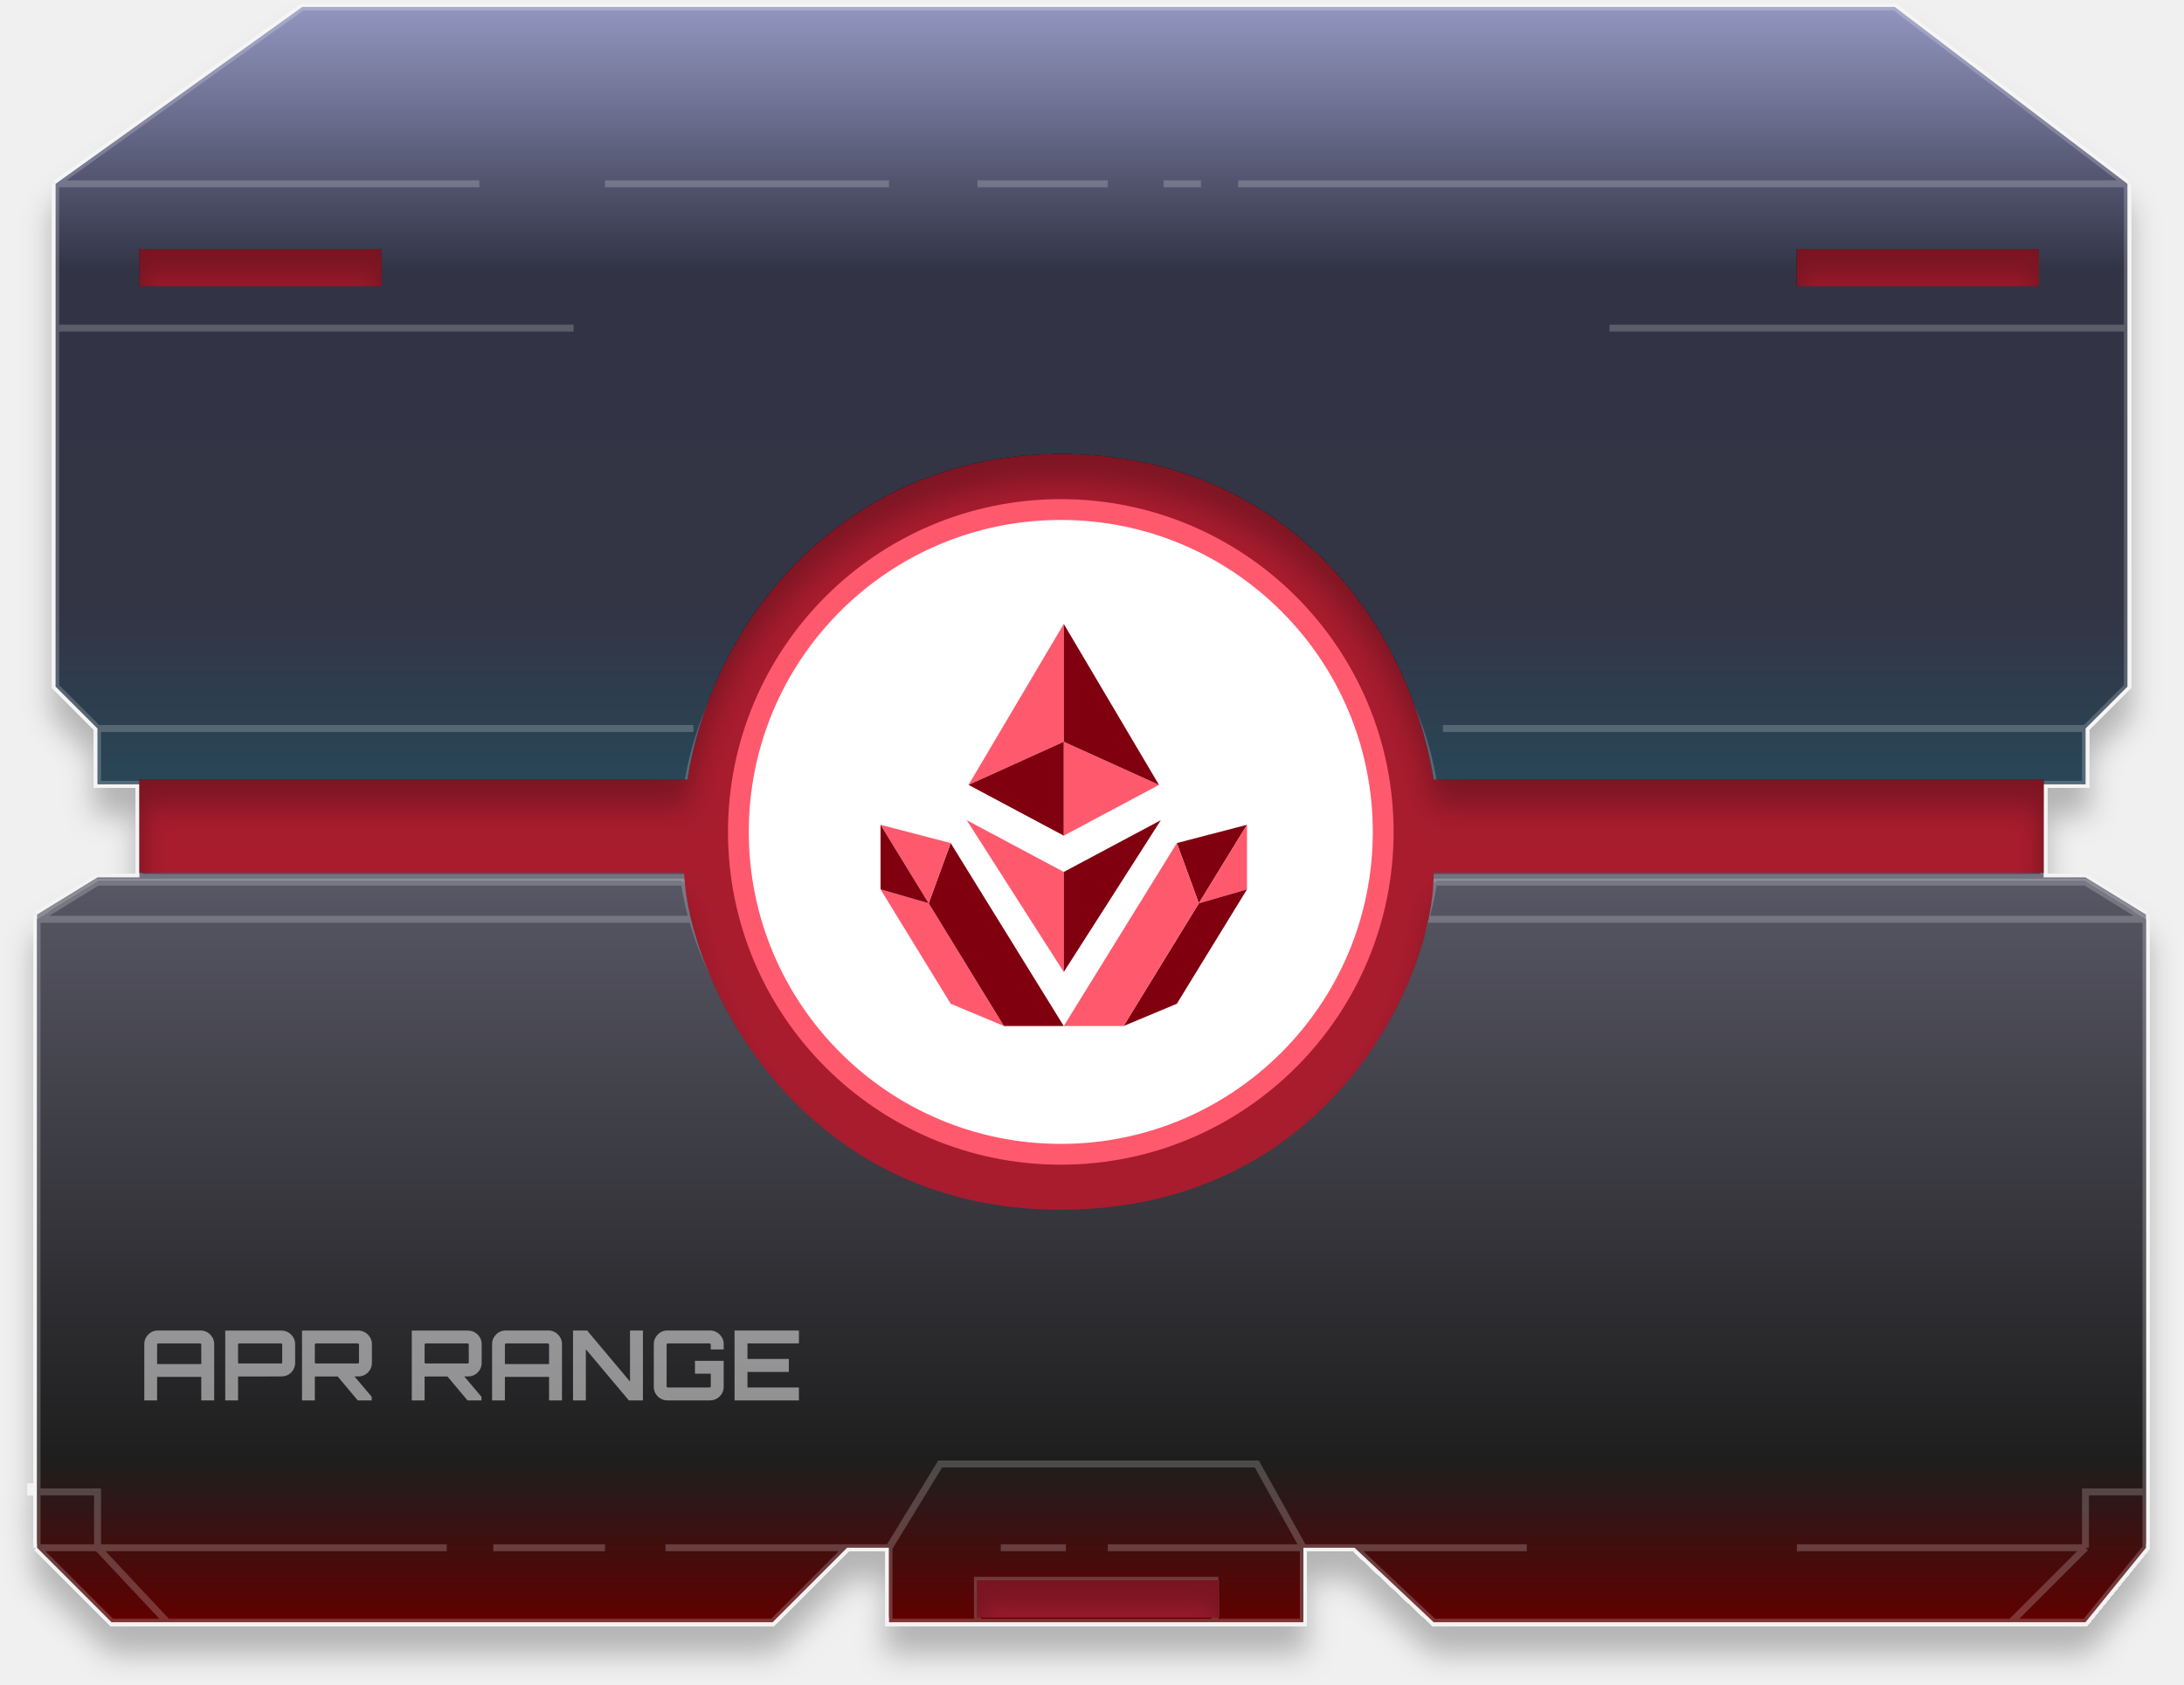
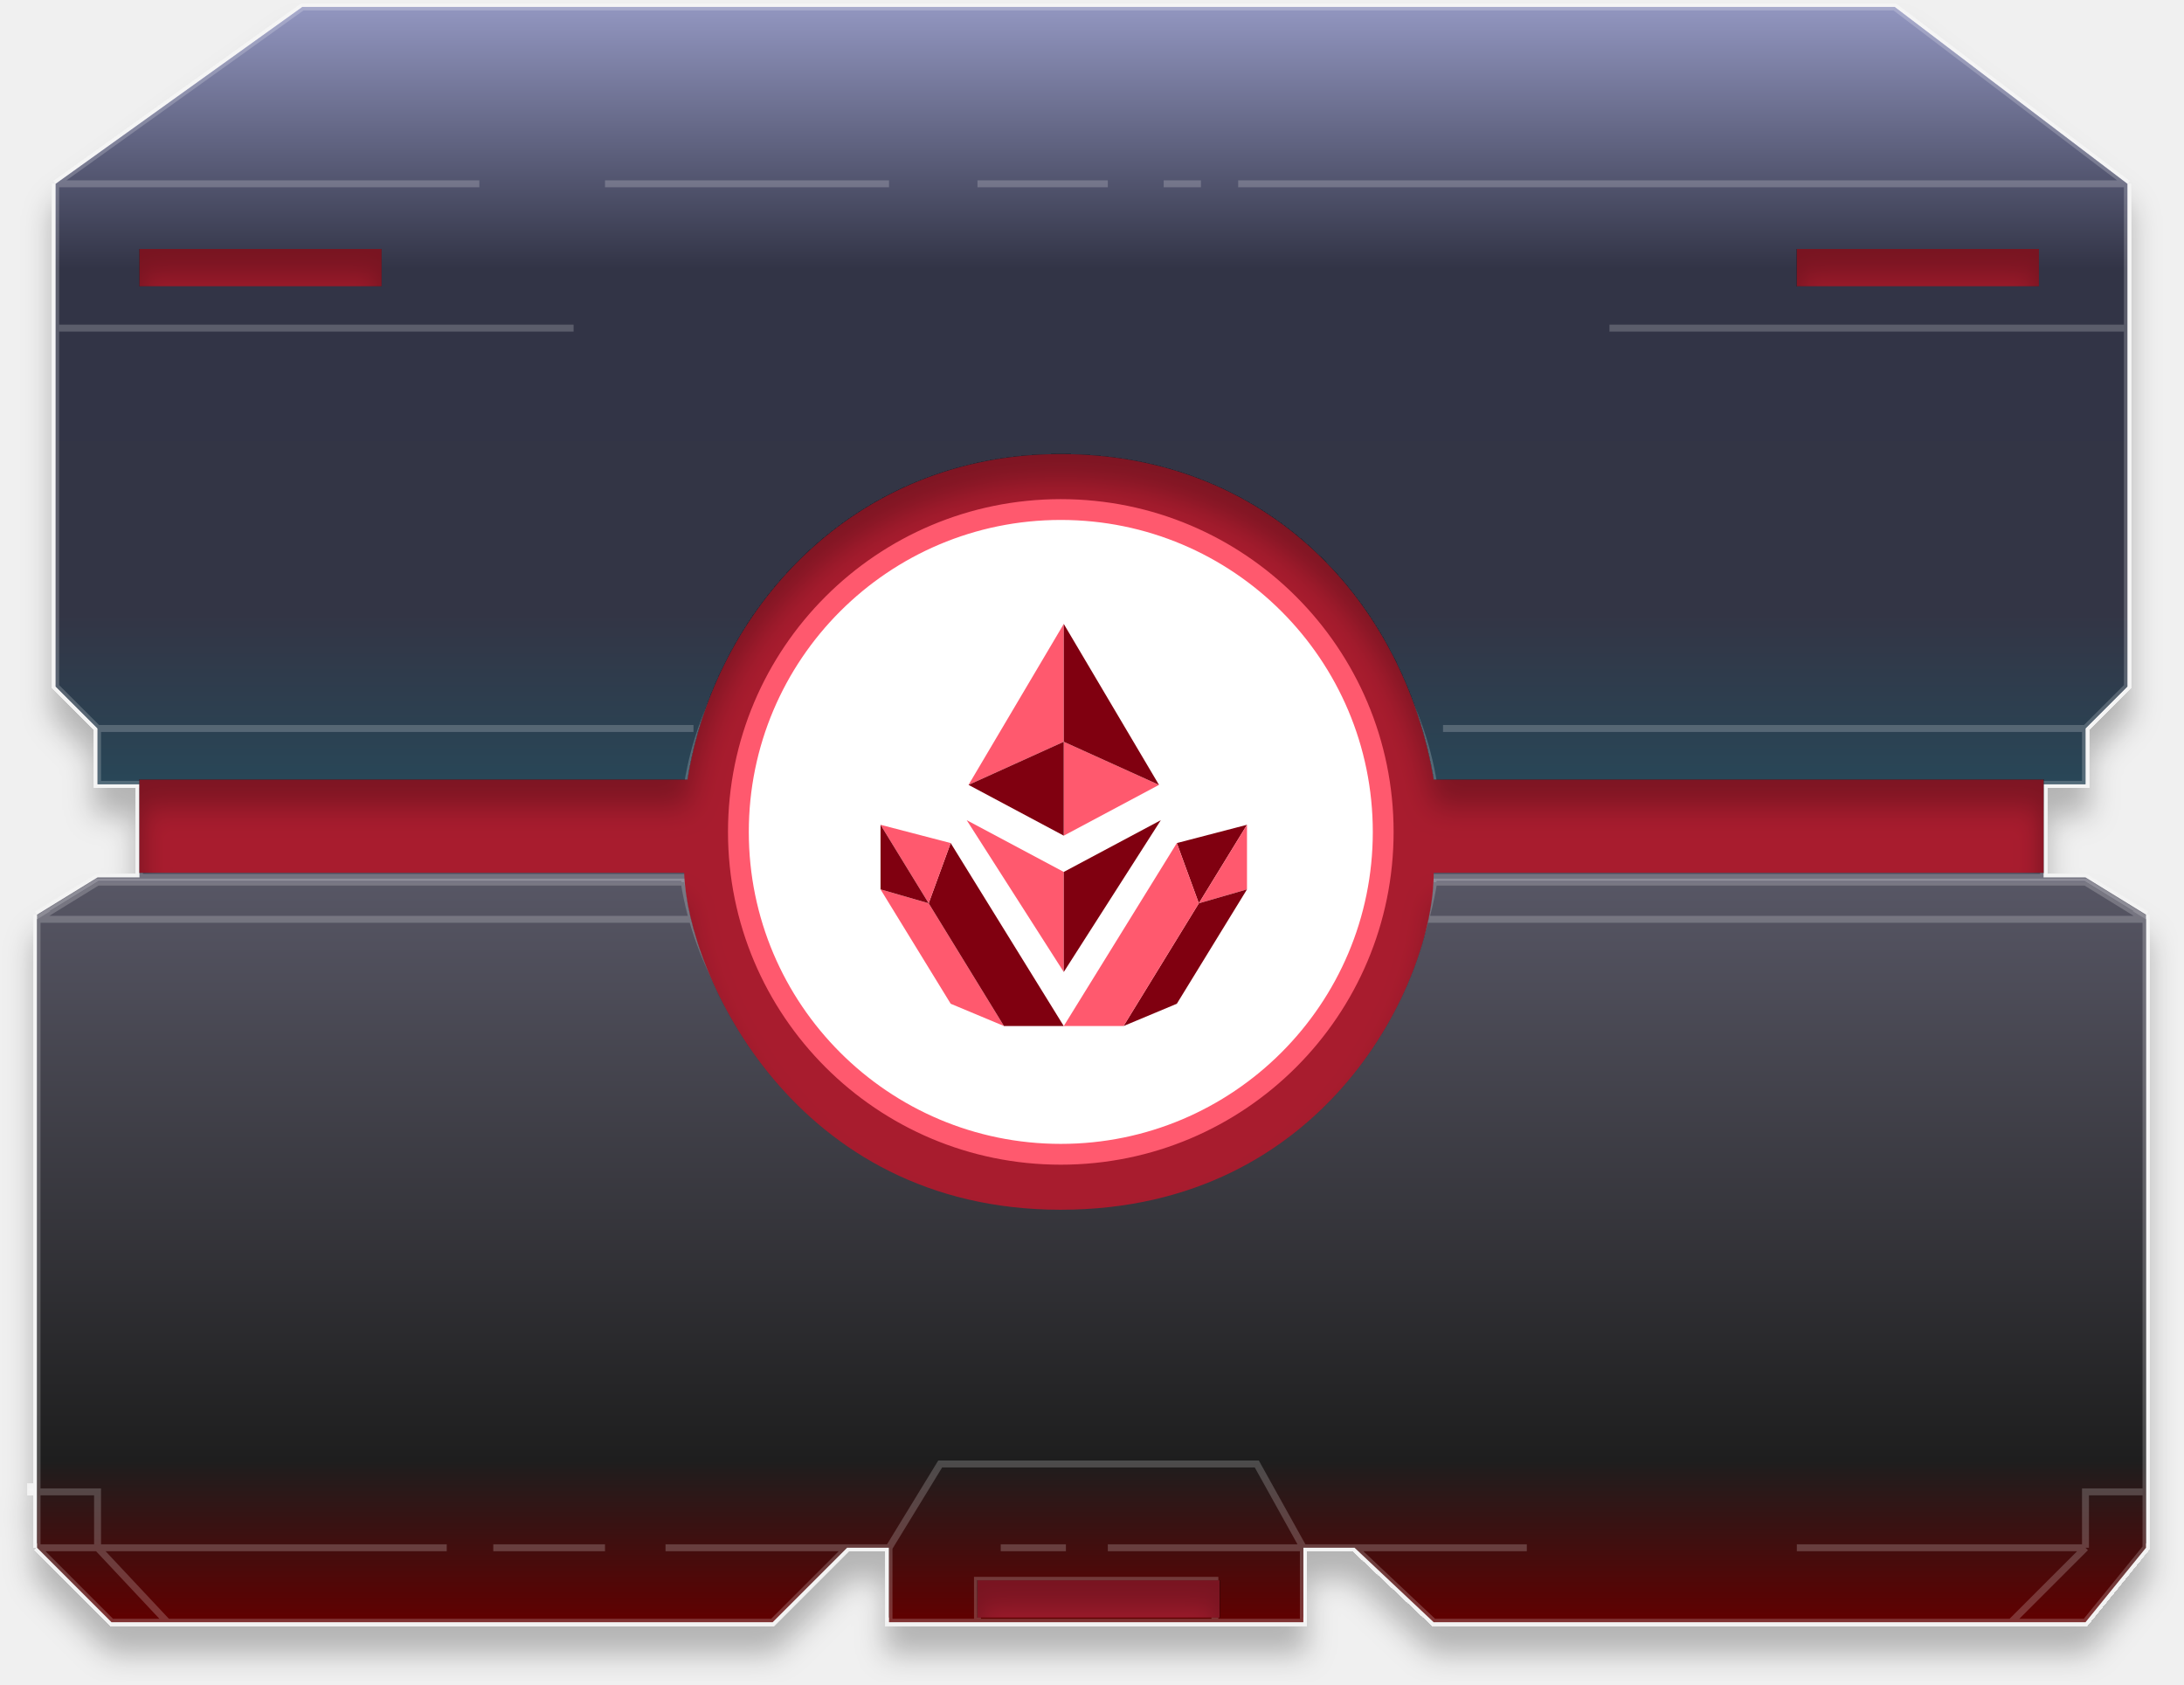
<svg xmlns="http://www.w3.org/2000/svg" width="315" height="243" viewBox="0 0 315 243" fill="none">
-   <g filter="url(#filter0_d_1_28)">
-     <path d="M8.029 26.516L43.617 1H156.424H159.781H273.259L306.833 26.516V47.331V99.035L300.79 105.078V113.135H294.746V126.565H300.79L309.519 131.937V166.853V173.568V214.527V222.585L300.79 233.329H290.046H206.784L195.369 222.585H187.983V233.329H175.225H140.98H128.222V222.585H122.179L111.435 233.329H24.144H16.087L5.343 222.585V214.527V131.937L14.072 126.565H20.115V113.135H14.072V105.078L8.029 99.035V47.331V26.516Z" fill="url(#paint0_linear_1_28)" />
+   <g filter="url(#filter0_d_32_21)">
+     <path d="M8.029 26.516L43.617 1H156.424H159.781H273.259L306.833 26.516V47.331V99.035L300.79 105.078V113.135H294.746V126.565H300.79L309.519 131.937V166.853V173.568V214.527V222.585L300.79 233.329H290.046H206.784L195.369 222.585H187.983V233.329H175.225H140.98H128.222V222.585H122.179L111.435 233.329H24.144H16.087L5.343 222.585V214.527V131.937L14.072 126.565H20.115V113.135H14.072V105.078L8.029 99.035V47.331V26.516Z" fill="url(#paint0_linear_32_21)" />
    <path d="M8.029 26.516L43.617 1H156.424H159.781H273.259L306.833 26.516M8.029 26.516H69.133M8.029 26.516V47.331M14.072 105.078L8.029 99.035V47.331M14.072 105.078V113.135H20.115M14.072 105.078H100.02M300.79 105.078L306.833 99.035V47.331M300.79 105.078V113.135H294.746M300.79 105.078H208.127M306.833 26.516H178.582M306.833 26.516V47.331M87.262 26.516H128.222M140.98 26.516H159.781M167.839 26.516H173.21M8.029 47.331H306.833M294.746 113.135V126.565M294.746 113.135H206.784C202.925 88.824 180.304 70.161 152.976 70.161C125.647 70.161 103.026 88.824 99.168 113.135H20.115M294.746 126.565H300.79L309.519 131.937M294.746 126.565H206.784C202.925 150.876 180.304 170.882 152.976 170.882C125.647 170.882 102.536 150.876 98.677 126.565H20.115M20.115 126.565V113.135M20.115 126.565H14.072L5.343 131.937M5.343 131.937V222.585M5.343 131.937H100.02M5.343 222.585L16.087 233.329H24.144M5.343 222.585H64.432M122.179 222.585L111.435 233.329H24.144M122.179 222.585H128.222M122.179 222.585H95.991M128.222 222.585L135.608 210.499H181.268L187.983 222.585M128.222 222.585V233.329H140.98M187.983 222.585H195.369M187.983 222.585V233.329H175.225M187.983 222.585H159.781M195.369 222.585L206.784 233.329H290.046M195.369 222.585H220.213M309.519 131.937V166.853V173.568V214.527M309.519 131.937H204.769M4 214.527H14.072V222.585L24.144 233.329M309.519 214.527V222.585L300.79 233.329H290.046M309.519 214.527H300.79V222.585M300.79 222.585L290.046 233.329M300.79 222.585H259.159M71.147 222.585H87.262M144.337 222.585H153.738M140.98 233.329V227.285H175.225V233.329M140.98 233.329H175.225" stroke="white" stroke-opacity="0.2" />
-     <path d="M14.072 127.236H20.115H98.677C98.966 129.053 99.362 130.845 99.859 132.608C106.014 154.426 127.69 171.553 152.976 171.553C178.262 171.553 199.518 154.426 205.61 132.608C206.102 130.845 206.495 129.053 206.784 127.236H294.746H300.79L309.519 132.608V167.524V174.239V215.198V223.256L300.79 234H290.046H206.784L195.369 223.256H187.983V234H175.225H140.98H128.222V223.256H122.179L111.435 234H24.144H16.087L5.343 223.256V215.198V132.608L14.072 127.236Z" fill="url(#paint1_linear_1_28)" />
-     <path d="M5.343 132.608L14.072 127.236H20.115H98.677C102.536 151.548 125.647 171.553 152.976 171.553C180.304 171.553 202.925 151.548 206.784 127.236H294.746H300.79L309.519 132.608M5.343 132.608V223.256M5.343 132.608H100.02M5.343 223.256L16.087 234H24.144M5.343 223.256H64.432M122.179 223.256L111.435 234H24.144M122.179 223.256H128.222M122.179 223.256H95.991M128.222 223.256L135.608 211.17H181.268L187.983 223.256M128.222 223.256V234H140.98M187.983 223.256H195.369M187.983 223.256V234H175.225M187.983 223.256H159.781M195.369 223.256L206.784 234H290.046M195.369 223.256H220.213M309.519 132.608V167.524V174.239V215.198M309.519 132.608H204.769M4 215.198H14.072V223.256L24.144 234M309.519 215.198V223.256L300.79 234H290.046M309.519 215.198H300.79V223.256M300.79 223.256L290.046 234M300.79 223.256H259.159M71.147 223.256H87.262M144.337 223.256H153.738M140.98 234V227.956H175.225V234M140.98 234H175.225" stroke="white" stroke-opacity="0.2" />
-     <path d="M43.618 1L8.03 26.516V47.331V99.035L14.073 105.078V113.135H20.117H99.169C103.028 88.824 125.649 70.161 152.977 70.161C180.305 70.161 202.926 88.824 206.785 113.135H294.748H300.791V105.078L306.834 99.035V47.331V26.516L273.261 1H159.782H156.425H43.618Z" fill="url(#paint2_linear_1_28)" />
+     <path d="M14.072 127.236H20.115H98.677C98.966 129.053 99.362 130.845 99.859 132.608C106.014 154.426 127.69 171.553 152.976 171.553C178.262 171.553 199.518 154.426 205.61 132.608C206.102 130.845 206.495 129.053 206.784 127.236H294.746H300.79L309.519 132.608V167.524V174.239V215.198V223.256L300.79 234H290.046H206.784L195.369 223.256H187.983V234H175.225H140.98H128.222V223.256H122.179L111.435 234H24.144H16.087L5.343 223.256V215.198V132.608L14.072 127.236Z" fill="url(#paint1_linear_32_21)" />
+     <path d="M5.343 132.608L14.072 127.236H20.115H98.677C102.536 151.547 125.647 171.553 152.976 171.553C180.304 171.553 202.925 151.547 206.784 127.236H294.746H300.79L309.519 132.608M5.343 132.608V223.256M5.343 132.608H100.02M5.343 223.256L16.087 234H24.144M5.343 223.256H64.432M122.179 223.256L111.435 234H24.144M122.179 223.256H128.222M122.179 223.256H95.991M128.222 223.256L135.608 211.17H181.268L187.983 223.256M128.222 223.256V234H140.98M187.983 223.256H195.369M187.983 223.256V234H175.225M187.983 223.256H159.781M195.369 223.256L206.784 234H290.046M195.369 223.256H220.213M309.519 132.608V167.524V174.239V215.198M309.519 132.608H204.769M4 215.198H14.072V223.256L24.144 234M309.519 215.198V223.256L300.79 234H290.046M309.519 215.198H300.79V223.256M300.79 223.256L290.046 234M300.79 223.256H259.159M71.147 223.256H87.262M144.337 223.256H153.738M140.98 234V227.956H175.225V234M140.98 234H175.225" stroke="white" stroke-opacity="0.2" />
+     <path d="M43.618 1L8.03 26.516V47.331V99.035L14.073 105.078V113.135H20.117H99.169C103.028 88.824 125.649 70.161 152.977 70.161C180.305 70.161 202.926 88.824 206.785 113.135H294.748H300.791V105.078L306.834 99.035V47.331V26.516L273.261 1H159.782H156.425H43.618Z" fill="url(#paint2_linear_32_21)" />
    <path d="M8.03 26.516L43.618 1H156.425H159.782H273.261L306.834 26.516M8.03 26.516H69.134M8.03 26.516V47.331M14.073 105.078L8.03 99.035V47.331M14.073 105.078V113.135H20.117H99.169C103.028 88.824 125.649 70.161 152.977 70.161C180.305 70.161 202.926 88.824 206.785 113.135H294.748H300.791V105.078M14.073 105.078H100.022M300.791 105.078L306.834 99.035V47.331M300.791 105.078H208.128M306.834 26.516H178.584M306.834 26.516V47.331M87.264 26.516H128.223M140.981 26.516H159.782M167.84 26.516H173.212M8.03 47.331H82.731M306.834 47.331H232.133" stroke="white" stroke-opacity="0.2" />
    <path d="M105.486 113.807C105.205 115.784 105.059 117.801 105.059 119.85C105.059 121.438 105.316 124.551 105.316 124.551M105.486 113.807C108.614 91.818 128.576 74.862 152.734 74.862C177.381 74.862 197.661 92.513 200.151 115.15M105.486 113.807C102.658 113.359 95.32 114.479 95.32 119.85C95.32 125.222 106.659 124.551 105.316 124.551M105.316 124.551C107.807 147.188 128.086 164.839 152.734 164.839C177.137 164.839 197.258 147.536 200.072 125.222M200.151 115.15C200.321 116.695 200.408 118.263 200.408 119.85C200.408 121.668 200.294 123.461 200.072 125.222M200.151 115.15C203.481 115.15 210.141 116.09 210.141 119.85C210.141 123.611 203.428 124.998 200.072 125.222" stroke="white" stroke-opacity="0.2" />
-     <g filter="url(#filter1_i_1_28)">
+     <g filter="url(#filter1_i_32_21)">
      <path d="M294.745 125.893V112.463H206.783C202.5 87 183 65.5 152.974 65.5C122.949 65.5 103.025 88.152 99.166 112.463H20.114V125.893H98.676C99.166 140.5 114.5 174.5 152.974 174.5C191.449 174.5 206.783 141.5 206.783 125.893H294.745Z" fill="#A81C2E" />
    </g>
    <circle cx="153" cy="120" r="46.5" fill="white" stroke="#FF596E" stroke-width="3" />
    <path d="M139.691 113.216L153.426 106.996V90L139.691 113.216Z" fill="#FF596E" />
    <path d="M153.427 106.995V120.541L167.161 113.216L153.427 106.995Z" fill="#FF596E" />
    <path d="M153.426 106.995V120.541L139.694 113.216L153.426 106.995Z" fill="#800010" />
    <path d="M167.161 113.216L153.427 106.996V90L167.161 113.216Z" fill="#800010" />
    <path d="M153.426 125.77V140.205L139.427 118.303L153.426 125.77Z" fill="#FF596E" />
    <path d="M153.427 125.77V140.205L167.428 118.303L153.427 125.77Z" fill="#800010" />
    <path d="M169.736 121.608L172.909 130.297L179.854 118.971L169.736 121.608Z" fill="#800010" />
    <path d="M172.91 130.297L179.855 128.289V118.971L172.91 130.297Z" fill="#FF596E" />
    <path d="M179.855 128.289L169.736 144.786L162.051 148L172.91 130.298L179.855 128.289Z" fill="#800010" />
    <path d="M127 128.289L137.119 144.786L144.804 148L133.945 130.298L127 128.289Z" fill="#FF596E" />
    <path d="M153.425 148L137.118 121.609L133.944 130.297L144.803 148H153.425Z" fill="#800010" />
    <path d="M137.119 121.608L133.945 130.297L127 118.971L137.119 121.608Z" fill="#FF596E" />
    <path d="M133.945 130.297L127 128.289V118.971L133.945 130.297Z" fill="#800010" />
    <path d="M153.427 148L169.736 121.609L172.91 130.297L162.051 148H153.427Z" fill="#FF596E" />
-     <g filter="url(#filter2_i_1_28)">
+     <g filter="url(#filter2_i_32_21)">
      <rect x="140.982" y="227.957" width="34.916" height="5.372" fill="#A11B2C" />
    </g>
-     <g filter="url(#filter3_i_1_28)">
+     <g filter="url(#filter3_i_32_21)">
      <rect x="20.114" y="35.916" width="34.916" height="5.372" fill="#A11B2C" />
    </g>
-     <g filter="url(#filter4_i_1_28)">
+     <g filter="url(#filter4_i_32_21)">
      <rect x="259.157" y="35.916" width="34.916" height="5.372" fill="#A11B2C" />
    </g>
  </g>
-   <path opacity="0.5" d="M20.812 202V193.866C20.812 193.511 20.901 193.189 21.078 192.9C21.255 192.601 21.489 192.363 21.778 192.186C22.077 192.009 22.403 191.92 22.758 191.92H28.932C29.287 191.92 29.613 192.009 29.912 192.186C30.211 192.363 30.449 192.601 30.626 192.9C30.803 193.189 30.892 193.511 30.892 193.866V202H29.03V198.612H22.66V202H20.812ZM22.66 196.764H29.03V193.95C29.03 193.903 29.011 193.866 28.974 193.838C28.937 193.801 28.895 193.782 28.848 193.782H22.828C22.781 193.782 22.739 193.801 22.702 193.838C22.674 193.866 22.66 193.903 22.66 193.95V196.764ZM32.487 202V191.934H40.607C40.962 191.934 41.288 192.023 41.587 192.2C41.886 192.377 42.124 192.615 42.301 192.914C42.478 193.203 42.567 193.525 42.567 193.88V196.596C42.567 196.951 42.478 197.277 42.301 197.576C42.124 197.875 41.886 198.113 41.587 198.29C41.288 198.458 40.962 198.542 40.607 198.542L34.335 198.556V202H32.487ZM34.503 196.68H40.523C40.57 196.68 40.612 196.666 40.649 196.638C40.687 196.61 40.705 196.573 40.705 196.526V193.95C40.705 193.903 40.687 193.866 40.649 193.838C40.612 193.801 40.57 193.782 40.523 193.782H34.503C34.456 193.782 34.414 193.801 34.377 193.838C34.349 193.866 34.335 193.903 34.335 193.95V196.526C34.335 196.573 34.349 196.61 34.377 196.638C34.414 196.666 34.456 196.68 34.503 196.68ZM51.597 202L48.559 198.374H50.981L53.613 201.482V202H51.597ZM43.561 202V191.934H51.681C52.036 191.934 52.363 192.023 52.661 192.2C52.96 192.377 53.198 192.615 53.375 192.914C53.553 193.203 53.641 193.525 53.641 193.88V196.596C53.641 196.951 53.553 197.277 53.375 197.576C53.198 197.875 52.96 198.113 52.661 198.29C52.363 198.458 52.036 198.542 51.681 198.542L45.409 198.556V202H43.561ZM45.577 196.68H51.597C51.644 196.68 51.686 196.666 51.723 196.638C51.761 196.61 51.779 196.573 51.779 196.526V193.95C51.779 193.903 51.761 193.866 51.723 193.838C51.686 193.801 51.644 193.782 51.597 193.782H45.577C45.531 193.782 45.489 193.801 45.451 193.838C45.423 193.866 45.409 193.903 45.409 193.95V196.526C45.409 196.573 45.423 196.61 45.451 196.638C45.489 196.666 45.531 196.68 45.577 196.68ZM67.429 202L64.391 198.374H66.813L69.445 201.482V202H67.429ZM59.393 202V191.934H67.513C67.868 191.934 68.195 192.023 68.493 192.2C68.792 192.377 69.03 192.615 69.207 192.914C69.385 193.203 69.473 193.525 69.473 193.88V196.596C69.473 196.951 69.385 197.277 69.207 197.576C69.03 197.875 68.792 198.113 68.493 198.29C68.195 198.458 67.868 198.542 67.513 198.542L61.241 198.556V202H59.393ZM61.409 196.68H67.429C67.476 196.68 67.518 196.666 67.555 196.638C67.593 196.61 67.611 196.573 67.611 196.526V193.95C67.611 193.903 67.593 193.866 67.555 193.838C67.518 193.801 67.476 193.782 67.429 193.782H61.409C61.363 193.782 61.321 193.801 61.283 193.838C61.255 193.866 61.241 193.903 61.241 193.95V196.526C61.241 196.573 61.255 196.61 61.283 196.638C61.321 196.666 61.363 196.68 61.409 196.68ZM70.974 202V193.866C70.974 193.511 71.063 193.189 71.24 192.9C71.417 192.601 71.651 192.363 71.94 192.186C72.239 192.009 72.565 191.92 72.92 191.92H79.094C79.449 191.92 79.775 192.009 80.074 192.186C80.373 192.363 80.611 192.601 80.788 192.9C80.965 193.189 81.054 193.511 81.054 193.866V202H79.192V198.612H72.822V202H70.974ZM72.822 196.764H79.192V193.95C79.192 193.903 79.173 193.866 79.136 193.838C79.099 193.801 79.057 193.782 79.01 193.782H72.99C72.943 193.782 72.901 193.801 72.864 193.838C72.836 193.866 72.822 193.903 72.822 193.95V196.764ZM82.649 202V191.92H84.679L90.867 199.284V191.92H92.729V202H90.699L84.497 194.622V202H82.649ZM96.244 202C95.889 202 95.562 201.911 95.264 201.734C94.974 201.557 94.741 201.323 94.564 201.034C94.386 200.735 94.298 200.409 94.298 200.054V193.866C94.298 193.511 94.386 193.189 94.564 192.9C94.741 192.601 94.974 192.363 95.264 192.186C95.562 192.009 95.889 191.92 96.244 191.92H102.418C102.772 191.92 103.099 192.009 103.398 192.186C103.696 192.363 103.934 192.601 104.112 192.9C104.289 193.189 104.378 193.511 104.378 193.866V194.65H102.516V193.95C102.516 193.903 102.497 193.866 102.46 193.838C102.422 193.801 102.38 193.782 102.334 193.782H96.314C96.267 193.782 96.225 193.801 96.188 193.838C96.16 193.866 96.146 193.903 96.146 193.95V199.97C96.146 200.017 96.16 200.059 96.188 200.096C96.225 200.124 96.267 200.138 96.314 200.138H102.334C102.38 200.138 102.422 200.124 102.46 200.096C102.497 200.059 102.516 200.017 102.516 199.97V198.15H100.234V196.288H104.378V200.054C104.378 200.409 104.289 200.735 104.112 201.034C103.934 201.323 103.696 201.557 103.398 201.734C103.099 201.911 102.772 202 102.418 202H96.244ZM105.947 202V191.92H115.229V193.782H107.809V196.022H113.773V197.898H107.809V200.138H115.229V202H105.947Z" fill="white" />
  <defs>
-     <filter id="filter0_d_1_28" x="0" y="0.5" width="314.019" height="242" filterUnits="userSpaceOnUse" color-interpolation-filters="sRGB">
+     <filter id="filter0_d_32_21" x="0" y="0.5" width="314.019" height="242" filterUnits="userSpaceOnUse" color-interpolation-filters="sRGB">
      <feFlood flood-opacity="0" result="BackgroundImageFix" />
      <feColorMatrix in="SourceAlpha" type="matrix" values="0 0 0 0 0 0 0 0 0 0 0 0 0 0 0 0 0 0 127 0" result="hardAlpha" />
      <feOffset dy="4" />
      <feGaussianBlur stdDeviation="2" />
      <feComposite in2="hardAlpha" operator="out" />
      <feColorMatrix type="matrix" values="0 0 0 0 0 0 0 0 0 0 0 0 0 0 0 0 0 0 0.25 0" />
-       <feBlend mode="normal" in2="BackgroundImageFix" result="effect1_dropShadow_1_28" />
-       <feBlend mode="normal" in="SourceGraphic" in2="effect1_dropShadow_1_28" result="shape" />
+       <feBlend mode="normal" in2="BackgroundImageFix" result="effect1_dropShadow_32_21" />
+       <feBlend mode="normal" in="SourceGraphic" in2="effect1_dropShadow_32_21" result="shape" />
    </filter>
-     <filter id="filter1_i_1_28" x="20.114" y="65.5" width="274.631" height="113" filterUnits="userSpaceOnUse" color-interpolation-filters="sRGB">
+     <filter id="filter1_i_32_21" x="20.114" y="65.5" width="274.631" height="113" filterUnits="userSpaceOnUse" color-interpolation-filters="sRGB">
      <feFlood flood-opacity="0" result="BackgroundImageFix" />
      <feBlend mode="normal" in="SourceGraphic" in2="BackgroundImageFix" result="shape" />
      <feColorMatrix in="SourceAlpha" type="matrix" values="0 0 0 0 0 0 0 0 0 0 0 0 0 0 0 0 0 0 127 0" result="hardAlpha" />
      <feOffset dy="4" />
      <feGaussianBlur stdDeviation="2" />
      <feComposite in2="hardAlpha" operator="arithmetic" k2="-1" k3="1" />
      <feColorMatrix type="matrix" values="0 0 0 0 0 0 0 0 0 0 0 0 0 0 0 0 0 0 0.25 0" />
-       <feBlend mode="normal" in2="shape" result="effect1_innerShadow_1_28" />
+       <feBlend mode="normal" in2="shape" result="effect1_innerShadow_32_21" />
    </filter>
-     <filter id="filter2_i_1_28" x="140.982" y="227.957" width="34.916" height="9.372" filterUnits="userSpaceOnUse" color-interpolation-filters="sRGB">
+     <filter id="filter2_i_32_21" x="140.982" y="227.957" width="34.916" height="9.372" filterUnits="userSpaceOnUse" color-interpolation-filters="sRGB">
      <feFlood flood-opacity="0" result="BackgroundImageFix" />
      <feBlend mode="normal" in="SourceGraphic" in2="BackgroundImageFix" result="shape" />
      <feColorMatrix in="SourceAlpha" type="matrix" values="0 0 0 0 0 0 0 0 0 0 0 0 0 0 0 0 0 0 127 0" result="hardAlpha" />
      <feOffset dy="4" />
      <feGaussianBlur stdDeviation="2" />
      <feComposite in2="hardAlpha" operator="arithmetic" k2="-1" k3="1" />
      <feColorMatrix type="matrix" values="0 0 0 0 0 0 0 0 0 0 0 0 0 0 0 0 0 0 0.25 0" />
-       <feBlend mode="normal" in2="shape" result="effect1_innerShadow_1_28" />
+       <feBlend mode="normal" in2="shape" result="effect1_innerShadow_32_21" />
    </filter>
-     <filter id="filter3_i_1_28" x="20.114" y="35.916" width="34.916" height="9.372" filterUnits="userSpaceOnUse" color-interpolation-filters="sRGB">
+     <filter id="filter3_i_32_21" x="20.114" y="35.916" width="34.916" height="9.372" filterUnits="userSpaceOnUse" color-interpolation-filters="sRGB">
      <feFlood flood-opacity="0" result="BackgroundImageFix" />
      <feBlend mode="normal" in="SourceGraphic" in2="BackgroundImageFix" result="shape" />
      <feColorMatrix in="SourceAlpha" type="matrix" values="0 0 0 0 0 0 0 0 0 0 0 0 0 0 0 0 0 0 127 0" result="hardAlpha" />
      <feOffset dy="4" />
      <feGaussianBlur stdDeviation="2" />
      <feComposite in2="hardAlpha" operator="arithmetic" k2="-1" k3="1" />
      <feColorMatrix type="matrix" values="0 0 0 0 0 0 0 0 0 0 0 0 0 0 0 0 0 0 0.25 0" />
-       <feBlend mode="normal" in2="shape" result="effect1_innerShadow_1_28" />
+       <feBlend mode="normal" in2="shape" result="effect1_innerShadow_32_21" />
    </filter>
-     <filter id="filter4_i_1_28" x="259.157" y="35.916" width="34.916" height="9.372" filterUnits="userSpaceOnUse" color-interpolation-filters="sRGB">
+     <filter id="filter4_i_32_21" x="259.157" y="35.916" width="34.916" height="9.372" filterUnits="userSpaceOnUse" color-interpolation-filters="sRGB">
      <feFlood flood-opacity="0" result="BackgroundImageFix" />
      <feBlend mode="normal" in="SourceGraphic" in2="BackgroundImageFix" result="shape" />
      <feColorMatrix in="SourceAlpha" type="matrix" values="0 0 0 0 0 0 0 0 0 0 0 0 0 0 0 0 0 0 127 0" result="hardAlpha" />
      <feOffset dy="4" />
      <feGaussianBlur stdDeviation="2" />
      <feComposite in2="hardAlpha" operator="arithmetic" k2="-1" k3="1" />
      <feColorMatrix type="matrix" values="0 0 0 0 0 0 0 0 0 0 0 0 0 0 0 0 0 0 0.25 0" />
-       <feBlend mode="normal" in2="shape" result="effect1_innerShadow_1_28" />
+       <feBlend mode="normal" in2="shape" result="effect1_innerShadow_32_21" />
    </filter>
-     <linearGradient id="paint0_linear_1_28" x1="156.759" y1="1" x2="156.759" y2="233.329" gradientUnits="userSpaceOnUse">
+     <linearGradient id="paint0_linear_32_21" x1="156.759" y1="1" x2="156.759" y2="233.329" gradientUnits="userSpaceOnUse">
      <stop stop-color="#ADABCF" />
      <stop offset="1" />
    </linearGradient>
-     <linearGradient id="paint1_linear_1_28" x1="156.759" y1="1.671" x2="156.759" y2="234" gradientUnits="userSpaceOnUse">
+     <linearGradient id="paint1_linear_32_21" x1="156.759" y1="1.671" x2="156.759" y2="234" gradientUnits="userSpaceOnUse">
      <stop stop-color="#ADABCF" />
      <stop offset="0.9" stop-color="#1E1E1E" />
      <stop offset="1" stop-color="#610000" />
    </linearGradient>
-     <linearGradient id="paint2_linear_1_28" x1="156.761" y1="1" x2="156.761" y2="113.807" gradientUnits="userSpaceOnUse">
+     <linearGradient id="paint2_linear_32_21" x1="156.761" y1="1" x2="156.761" y2="113.807" gradientUnits="userSpaceOnUse">
      <stop stop-color="#9296C0" />
      <stop offset="0.335" stop-color="#323446" />
      <stop offset="0.775" stop-color="#333545" />
      <stop offset="1" stop-color="#284758" />
    </linearGradient>
  </defs>
</svg>
